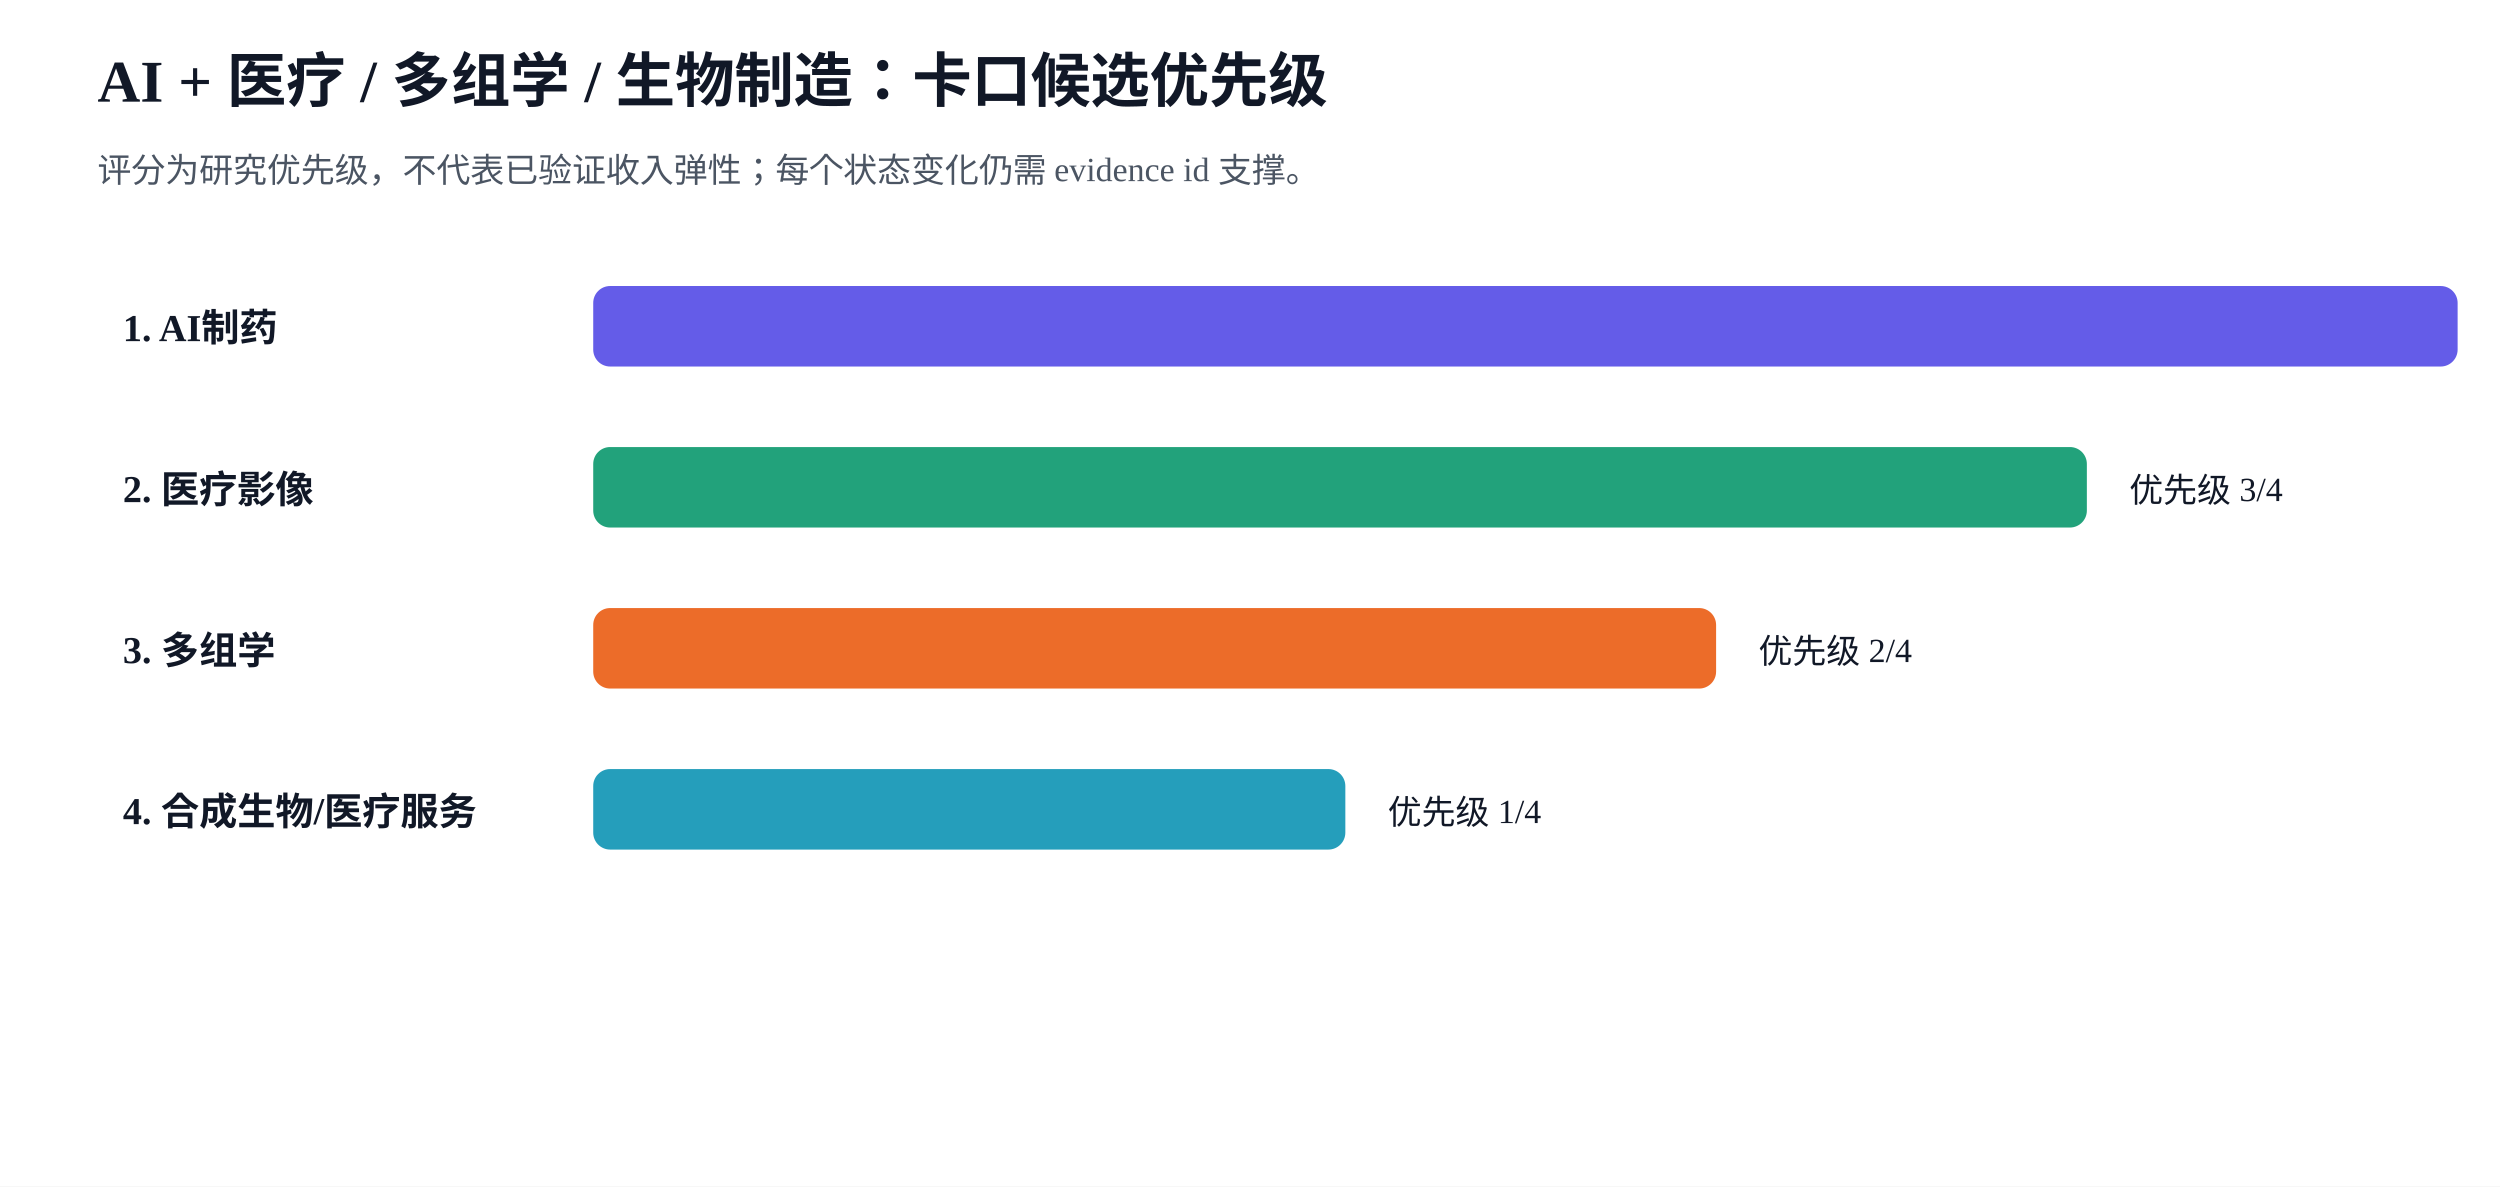
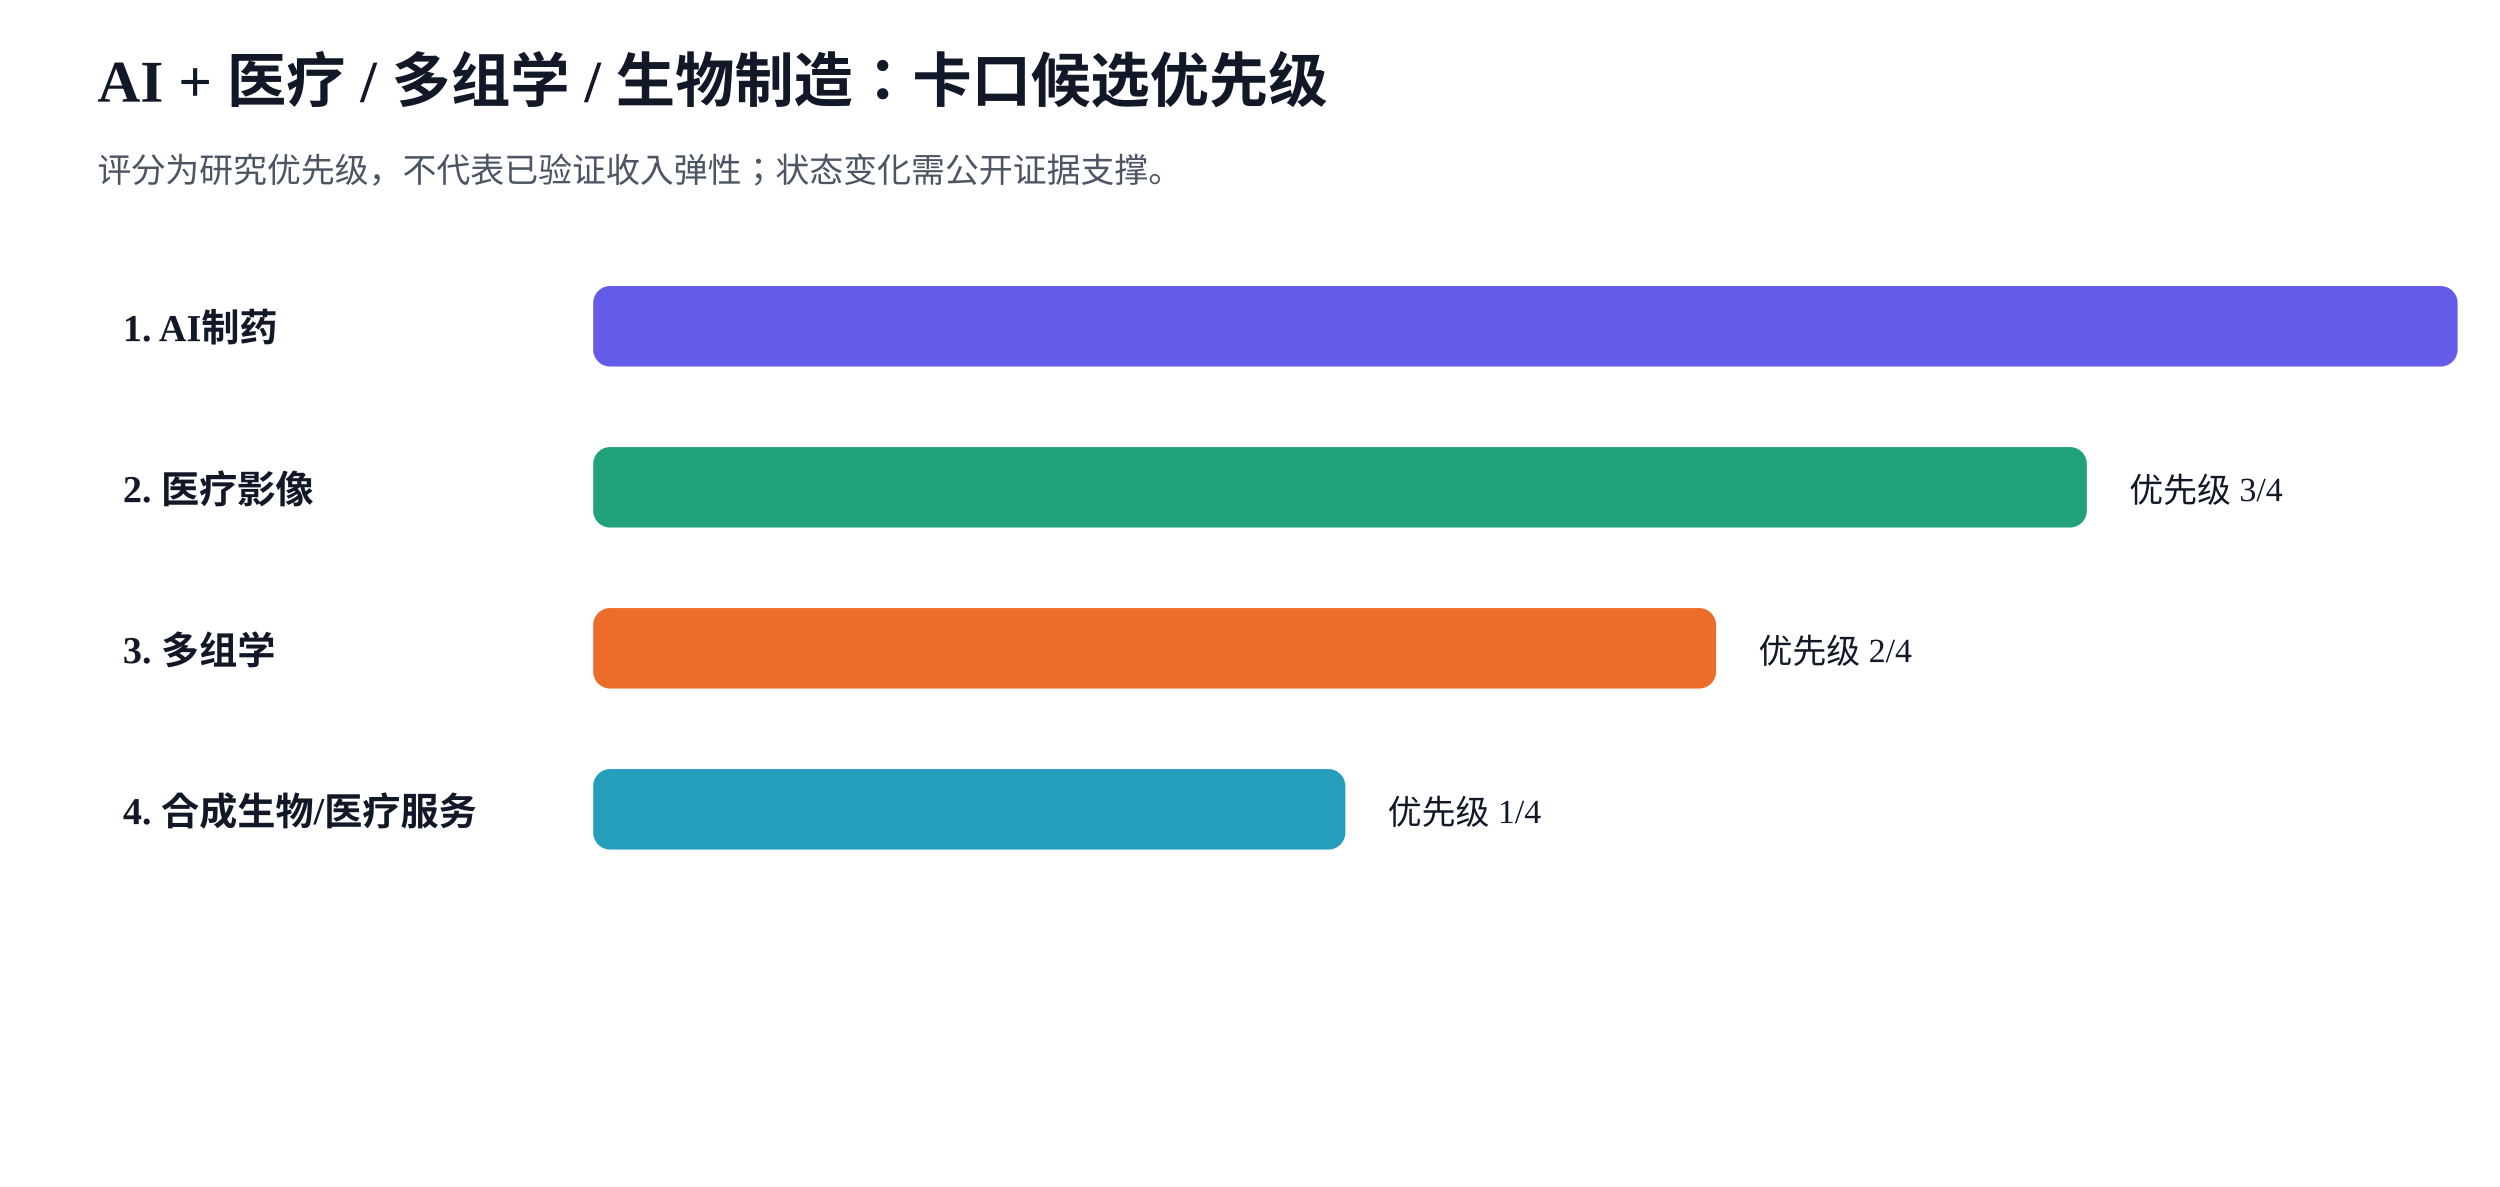
<svg xmlns="http://www.w3.org/2000/svg" width="1180" height="560" viewBox="0 0 1180 560">
  <rect width="100%" height="100%" fill="#ffffff" />
  <text x="46" y="48" font-size="28" font-weight="800" fill="#111827">AI + 医疗 / 多组学 / 生物制造：卡口候选优先级</text>
-   <text x="46" y="86" font-size="16" fill="#4b5563">评分为研究优先级，不代表已验证收入弹性；每个状态变化仍需 evidence id 支撑。</text>
+   <text x="46" y="86" font-size="16" fill="#4b5563">评分为研究优先级，不代表已验证收入弹性；状态变化需公开证据支撑。</text>
  <text x="58" y="161" font-size="18" font-weight="700" fill="#111827">1. AI制药</text>
  <rect x="280" y="135" width="880.0" height="38" rx="8" fill="#4f46e5" opacity="0.88" />
  <text x="1180.0" y="161" font-size="16" fill="#111827">优先级 4/4</text>
  <text x="58" y="237" font-size="18" font-weight="700" fill="#111827">2. 医疗影像</text>
  <rect x="280" y="211" width="705.0" height="38" rx="8" fill="#059669" opacity="0.88" />
  <text x="1005.0" y="237" font-size="16" fill="#111827">优先级 3/4</text>
  <text x="58" y="313" font-size="18" font-weight="700" fill="#111827">3. 多组学</text>
  <rect x="280" y="287" width="530.0" height="38" rx="8" fill="#ea580c" opacity="0.88" />
  <text x="830.0" y="313" font-size="16" fill="#111827">优先级 2/4</text>
  <text x="58" y="389" font-size="18" font-weight="700" fill="#111827">4. 合成生物/医疗服务</text>
  <rect x="280" y="363" width="355.0" height="38" rx="8" fill="#0891b2" opacity="0.88" />
  <text x="655.0" y="389" font-size="16" fill="#111827">优先级 1/4</text>
</svg>
